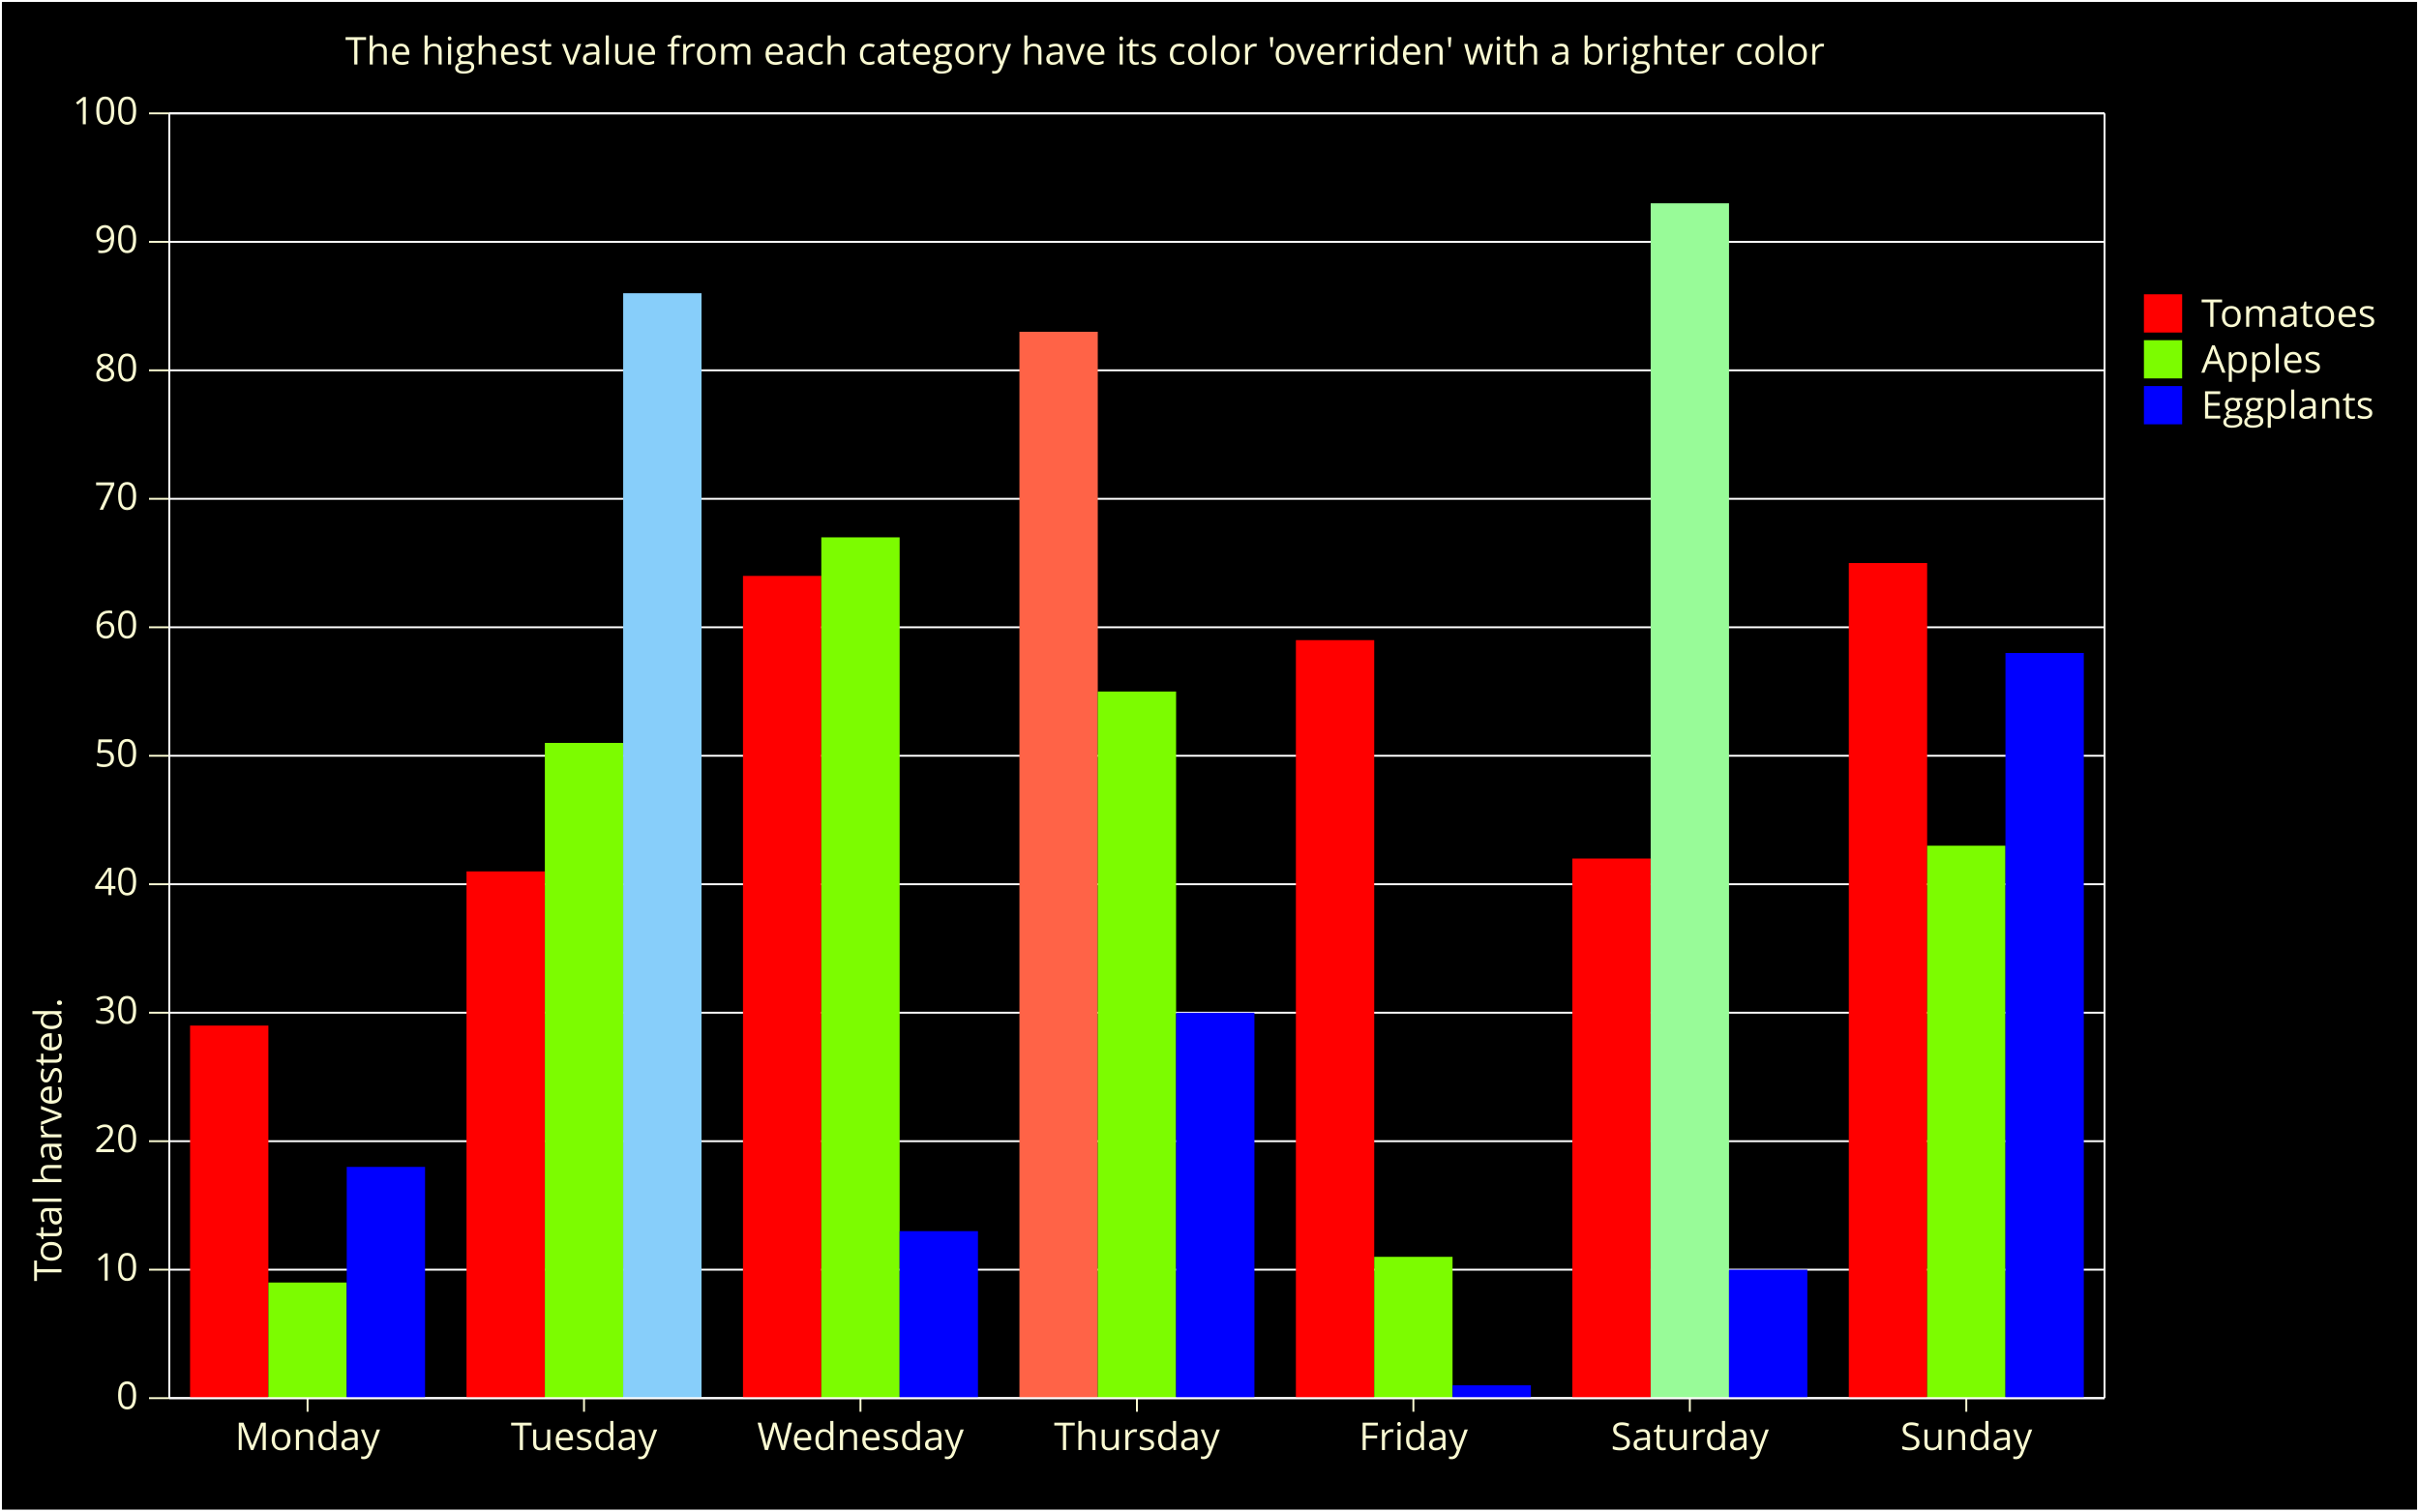
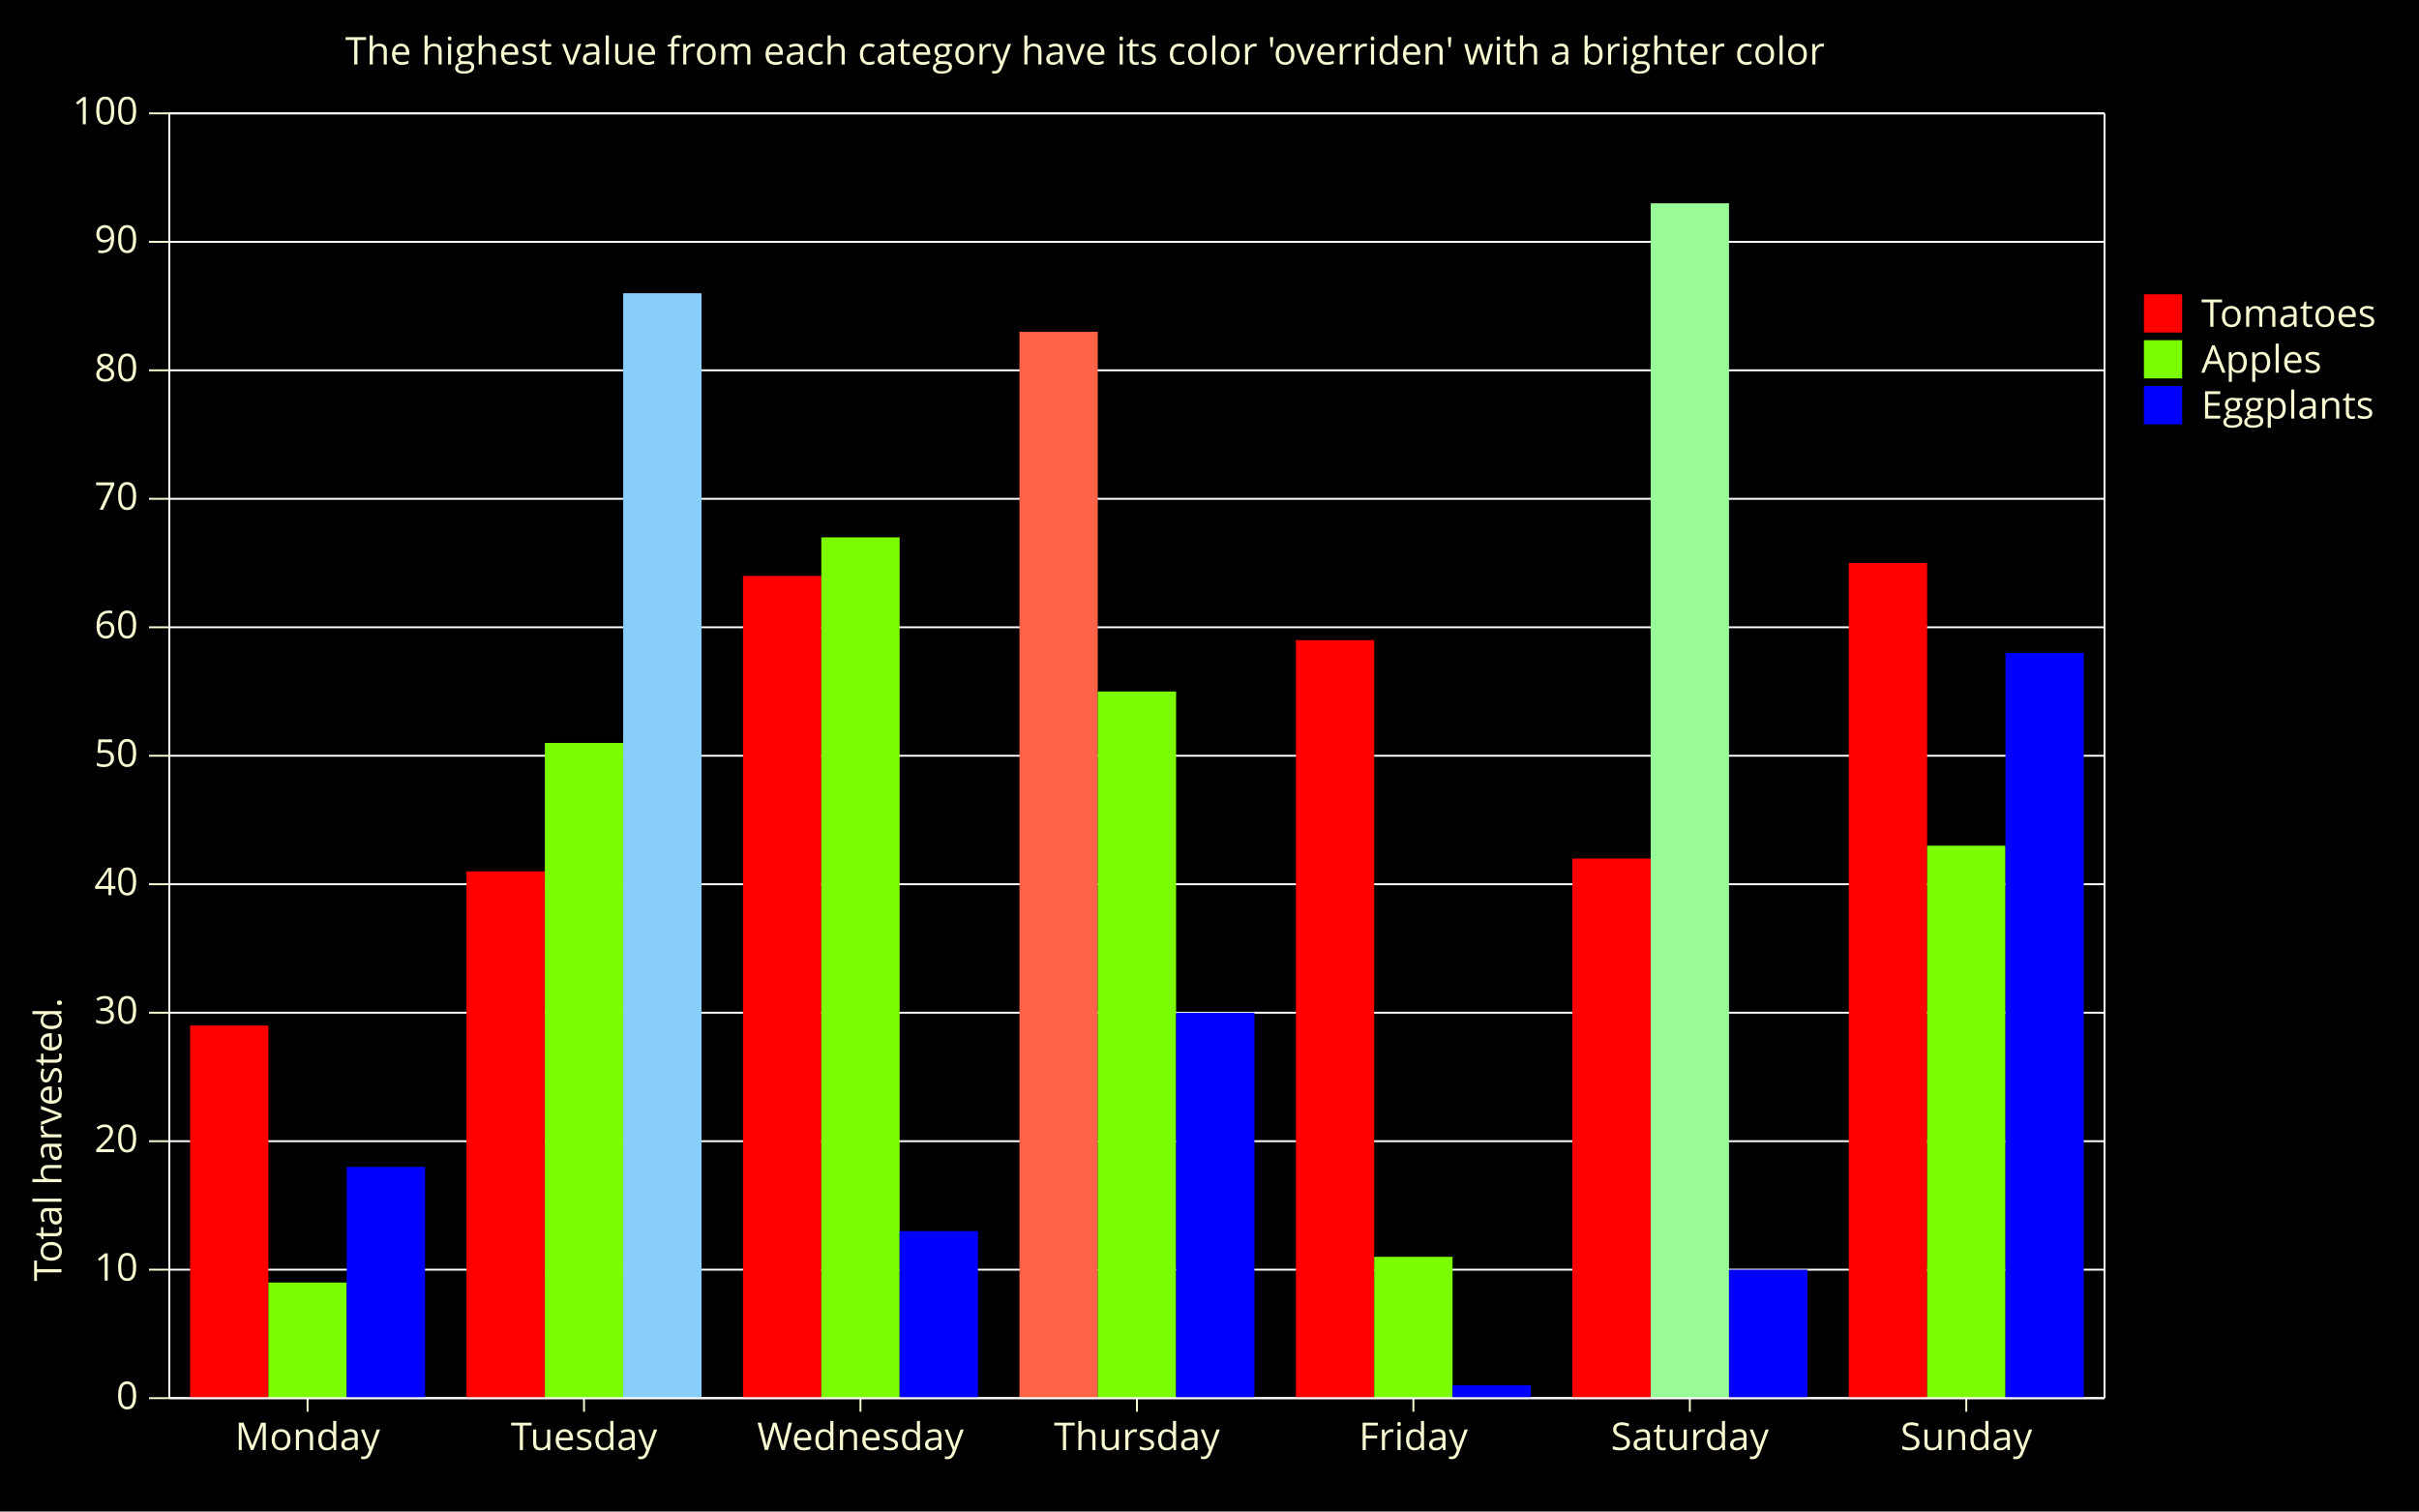
<svg xmlns="http://www.w3.org/2000/svg" width="1600" height="1000">
  <rect x="0.000" y="0.000" width="1600.000" height="1000.000" style="fill-opacity: 1.000; fill: Black;" />
  <line x1="203.429" x2="203.429" y1="925.000" y2="934.000" stroke="LightGoldenRodYellow" stroke-width="1.265" />
  <text text-anchor="middle" x="203.429" y="959.298" fill="LightGoldenRodYellow" font-size="25.298" font-weight="500" font-family="'Open Sans', arial, sans-serif">Monday</text>
  <line x1="386.286" x2="386.286" y1="925.000" y2="934.000" stroke="LightGoldenRodYellow" stroke-width="1.265" />
  <text text-anchor="middle" x="386.286" y="959.298" fill="LightGoldenRodYellow" font-size="25.298" font-weight="500" font-family="'Open Sans', arial, sans-serif">Tuesday</text>
  <line x1="569.143" x2="569.143" y1="925.000" y2="934.000" stroke="LightGoldenRodYellow" stroke-width="1.265" />
  <text text-anchor="middle" x="569.143" y="959.298" fill="LightGoldenRodYellow" font-size="25.298" font-weight="500" font-family="'Open Sans', arial, sans-serif">Wednesday</text>
  <line x1="752.000" x2="752.000" y1="925.000" y2="934.000" stroke="LightGoldenRodYellow" stroke-width="1.265" />
  <text text-anchor="middle" x="752.000" y="959.298" fill="LightGoldenRodYellow" font-size="25.298" font-weight="500" font-family="'Open Sans', arial, sans-serif">Thursday</text>
  <line x1="934.857" x2="934.857" y1="925.000" y2="934.000" stroke="LightGoldenRodYellow" stroke-width="1.265" />
  <text text-anchor="middle" x="934.857" y="959.298" fill="LightGoldenRodYellow" font-size="25.298" font-weight="500" font-family="'Open Sans', arial, sans-serif">Friday</text>
  <line x1="1117.714" x2="1117.714" y1="925.000" y2="934.000" stroke="LightGoldenRodYellow" stroke-width="1.265" />
  <text text-anchor="middle" x="1117.714" y="959.298" fill="LightGoldenRodYellow" font-size="25.298" font-weight="500" font-family="'Open Sans', arial, sans-serif">Saturday</text>
  <line x1="1300.571" x2="1300.571" y1="925.000" y2="934.000" stroke="LightGoldenRodYellow" stroke-width="1.265" />
  <text text-anchor="middle" x="1300.571" y="959.298" fill="LightGoldenRodYellow" font-size="25.298" font-weight="500" font-family="'Open Sans', arial, sans-serif">Sunday</text>
  <line x1="112.000" x2="1392.000" y1="925.000" y2="925.000" stroke="White" stroke-width="1.265" />
  <line x1="98.560" x2="112.000" y1="925.000" y2="925.000" stroke="LightGoldenRodYellow" stroke-width="1.265" />
  <text text-anchor="end" x="91.332" y="932.228" fill="LightGoldenRodYellow" font-size="25.298" font-weight="500" font-family="'Open Sans', arial, sans-serif">0</text>
  <line x1="112.000" x2="1392.000" y1="840.000" y2="840.000" stroke="White" stroke-width="1.265" />
  <line x1="98.560" x2="112.000" y1="840.000" y2="840.000" stroke="LightGoldenRodYellow" stroke-width="1.265" />
  <text text-anchor="end" x="91.332" y="847.228" fill="LightGoldenRodYellow" font-size="25.298" font-weight="500" font-family="'Open Sans', arial, sans-serif">10</text>
  <line x1="112.000" x2="1392.000" y1="755.000" y2="755.000" stroke="White" stroke-width="1.265" />
  <line x1="98.560" x2="112.000" y1="755.000" y2="755.000" stroke="LightGoldenRodYellow" stroke-width="1.265" />
  <text text-anchor="end" x="91.332" y="762.228" fill="LightGoldenRodYellow" font-size="25.298" font-weight="500" font-family="'Open Sans', arial, sans-serif">20</text>
  <line x1="112.000" x2="1392.000" y1="670.000" y2="670.000" stroke="White" stroke-width="1.265" />
  <line x1="98.560" x2="112.000" y1="670.000" y2="670.000" stroke="LightGoldenRodYellow" stroke-width="1.265" />
  <text text-anchor="end" x="91.332" y="677.228" fill="LightGoldenRodYellow" font-size="25.298" font-weight="500" font-family="'Open Sans', arial, sans-serif">30</text>
  <line x1="112.000" x2="1392.000" y1="585.000" y2="585.000" stroke="White" stroke-width="1.265" />
  <line x1="98.560" x2="112.000" y1="585.000" y2="585.000" stroke="LightGoldenRodYellow" stroke-width="1.265" />
  <text text-anchor="end" x="91.332" y="592.228" fill="LightGoldenRodYellow" font-size="25.298" font-weight="500" font-family="'Open Sans', arial, sans-serif">40</text>
  <line x1="112.000" x2="1392.000" y1="500.000" y2="500.000" stroke="White" stroke-width="1.265" />
  <line x1="98.560" x2="112.000" y1="500.000" y2="500.000" stroke="LightGoldenRodYellow" stroke-width="1.265" />
  <text text-anchor="end" x="91.332" y="507.228" fill="LightGoldenRodYellow" font-size="25.298" font-weight="500" font-family="'Open Sans', arial, sans-serif">50</text>
  <line x1="112.000" x2="1392.000" y1="415.000" y2="415.000" stroke="White" stroke-width="1.265" />
  <line x1="98.560" x2="112.000" y1="415.000" y2="415.000" stroke="LightGoldenRodYellow" stroke-width="1.265" />
  <text text-anchor="end" x="91.332" y="422.228" fill="LightGoldenRodYellow" font-size="25.298" font-weight="500" font-family="'Open Sans', arial, sans-serif">60</text>
  <line x1="112.000" x2="1392.000" y1="330.000" y2="330.000" stroke="White" stroke-width="1.265" />
  <line x1="98.560" x2="112.000" y1="330.000" y2="330.000" stroke="LightGoldenRodYellow" stroke-width="1.265" />
  <text text-anchor="end" x="91.332" y="337.228" fill="LightGoldenRodYellow" font-size="25.298" font-weight="500" font-family="'Open Sans', arial, sans-serif">70</text>
  <line x1="112.000" x2="1392.000" y1="245.000" y2="245.000" stroke="White" stroke-width="1.265" />
  <line x1="98.560" x2="112.000" y1="245.000" y2="245.000" stroke="LightGoldenRodYellow" stroke-width="1.265" />
  <text text-anchor="end" x="91.332" y="252.228" fill="LightGoldenRodYellow" font-size="25.298" font-weight="500" font-family="'Open Sans', arial, sans-serif">80</text>
  <line x1="112.000" x2="1392.000" y1="160.000" y2="160.000" stroke="White" stroke-width="1.265" />
  <line x1="98.560" x2="112.000" y1="160.000" y2="160.000" stroke="LightGoldenRodYellow" stroke-width="1.265" />
  <text text-anchor="end" x="91.332" y="167.228" fill="LightGoldenRodYellow" font-size="25.298" font-weight="500" font-family="'Open Sans', arial, sans-serif">90</text>
  <line x1="112.000" x2="1392.000" y1="75.000" y2="75.000" stroke="White" stroke-width="1.265" />
  <line x1="98.560" x2="112.000" y1="75.000" y2="75.000" stroke="LightGoldenRodYellow" stroke-width="1.265" />
  <text text-anchor="end" x="91.332" y="82.228" fill="LightGoldenRodYellow" font-size="25.298" font-weight="500" font-family="'Open Sans', arial, sans-serif">100</text>
  <text text-anchor="start" transform="translate(40.649, 847.727) rotate(270)" fill="LightGoldenRodYellow" font-size="25.298" font-weight="500" font-family="'Open Sans', arial, sans-serif">Total harvested.</text>
  <text text-anchor="start" x="228.364" y="42.649" fill="LightGoldenRodYellow" font-size="25.298" font-weight="500" font-family="'Open Sans', arial, sans-serif">The highest value from each category have its color 'overriden' with a brighter color</text>
-   <line x1="0.000" x2="0.000" y1="0.000" y2="1000.000" stroke="White" stroke-width="2.530" />
-   <line x1="0.000" x2="1600.000" y1="0.000" y2="0.000" stroke="White" stroke-width="2.530" />
-   <line x1="1600.000" x2="1600.000" y1="0.000" y2="1000.000" stroke="White" stroke-width="2.530" />
-   <line x1="0.000" x2="1600.000" y1="1000.000" y2="1000.000" stroke="White" stroke-width="2.530" />
  <rect x="125.714" y="678.500" width="51.810" height="246.500" style="fill-opacity: 1.000; fill: Red;" />
  <rect x="308.571" y="576.500" width="51.810" height="348.500" style="fill-opacity: 1.000; fill: Red;" />
  <rect x="491.429" y="381.000" width="51.810" height="544.000" style="fill-opacity: 1.000; fill: Red;" />
  <rect x="674.286" y="219.500" width="51.810" height="705.500" style="fill-opacity: 1.000; fill: Tomato;" />
  <rect x="857.143" y="423.500" width="51.810" height="501.500" style="fill-opacity: 1.000; fill: Red;" />
  <rect x="1040.000" y="568.000" width="51.810" height="357.000" style="fill-opacity: 1.000; fill: Red;" />
  <rect x="1222.857" y="372.500" width="51.810" height="552.500" style="fill-opacity: 1.000; fill: Red;" />
  <rect x="177.524" y="848.500" width="51.810" height="76.500" style="fill-opacity: 1.000; fill: LawnGreen;" />
  <rect x="360.381" y="491.500" width="51.810" height="433.500" style="fill-opacity: 1.000; fill: LawnGreen;" />
  <rect x="543.238" y="355.500" width="51.810" height="569.500" style="fill-opacity: 1.000; fill: LawnGreen;" />
  <rect x="726.095" y="457.500" width="51.810" height="467.500" style="fill-opacity: 1.000; fill: LawnGreen;" />
  <rect x="908.952" y="831.500" width="51.810" height="93.500" style="fill-opacity: 1.000; fill: LawnGreen;" />
  <rect x="1091.810" y="134.500" width="51.810" height="790.500" style="fill-opacity: 1.000; fill: PaleGreen;" />
  <rect x="1274.667" y="559.500" width="51.810" height="365.500" style="fill-opacity: 1.000; fill: LawnGreen;" />
  <rect x="229.333" y="772.000" width="51.810" height="153.000" style="fill-opacity: 1.000; fill: Blue;" />
  <rect x="412.190" y="194.000" width="51.810" height="731.000" style="fill-opacity: 1.000; fill: LightSkyBlue;" />
  <rect x="595.048" y="814.500" width="51.810" height="110.500" style="fill-opacity: 1.000; fill: Blue;" />
  <rect x="777.905" y="670.000" width="51.810" height="255.000" style="fill-opacity: 1.000; fill: Blue;" />
  <rect x="960.762" y="916.500" width="51.810" height="8.500" style="fill-opacity: 1.000; fill: Blue;" />
  <rect x="1143.619" y="840.000" width="51.810" height="85.000" style="fill-opacity: 1.000; fill: Blue;" />
  <rect x="1326.476" y="432.000" width="51.810" height="493.000" style="fill-opacity: 1.000; fill: Blue;" />
  <rect x="1418.053" y="194.702" width="25.298" height="25.298" style="fill-opacity: 1.000; fill: Red;" />
  <text text-anchor="start" x="1456.000" y="216.205" fill="LightGoldenRodYellow" font-size="25.298" font-weight="500" font-family="'Open Sans', arial, sans-serif">Tomatoes</text>
  <rect x="1418.053" y="225.060" width="25.298" height="25.298" style="fill-opacity: 1.000; fill: LawnGreen;" />
  <text text-anchor="start" x="1456.000" y="246.563" fill="LightGoldenRodYellow" font-size="25.298" font-weight="500" font-family="'Open Sans', arial, sans-serif">Apples</text>
  <rect x="1418.053" y="255.418" width="25.298" height="25.298" style="fill-opacity: 1.000; fill: Blue;" />
  <text text-anchor="start" x="1456.000" y="276.921" fill="LightGoldenRodYellow" font-size="25.298" font-weight="500" font-family="'Open Sans', arial, sans-serif">Eggplants</text>
  <line x1="112.000" x2="112.000" y1="75.000" y2="925.000" stroke="White" stroke-width="1.265" />
  <line x1="112.000" x2="1392.000" y1="75.000" y2="75.000" stroke="White" stroke-width="1.265" />
  <line x1="1392.000" x2="1392.000" y1="75.000" y2="925.000" stroke="White" stroke-width="1.265" />
  <line x1="112.000" x2="1392.000" y1="925.000" y2="925.000" stroke="White" stroke-width="1.265" />
</svg>
